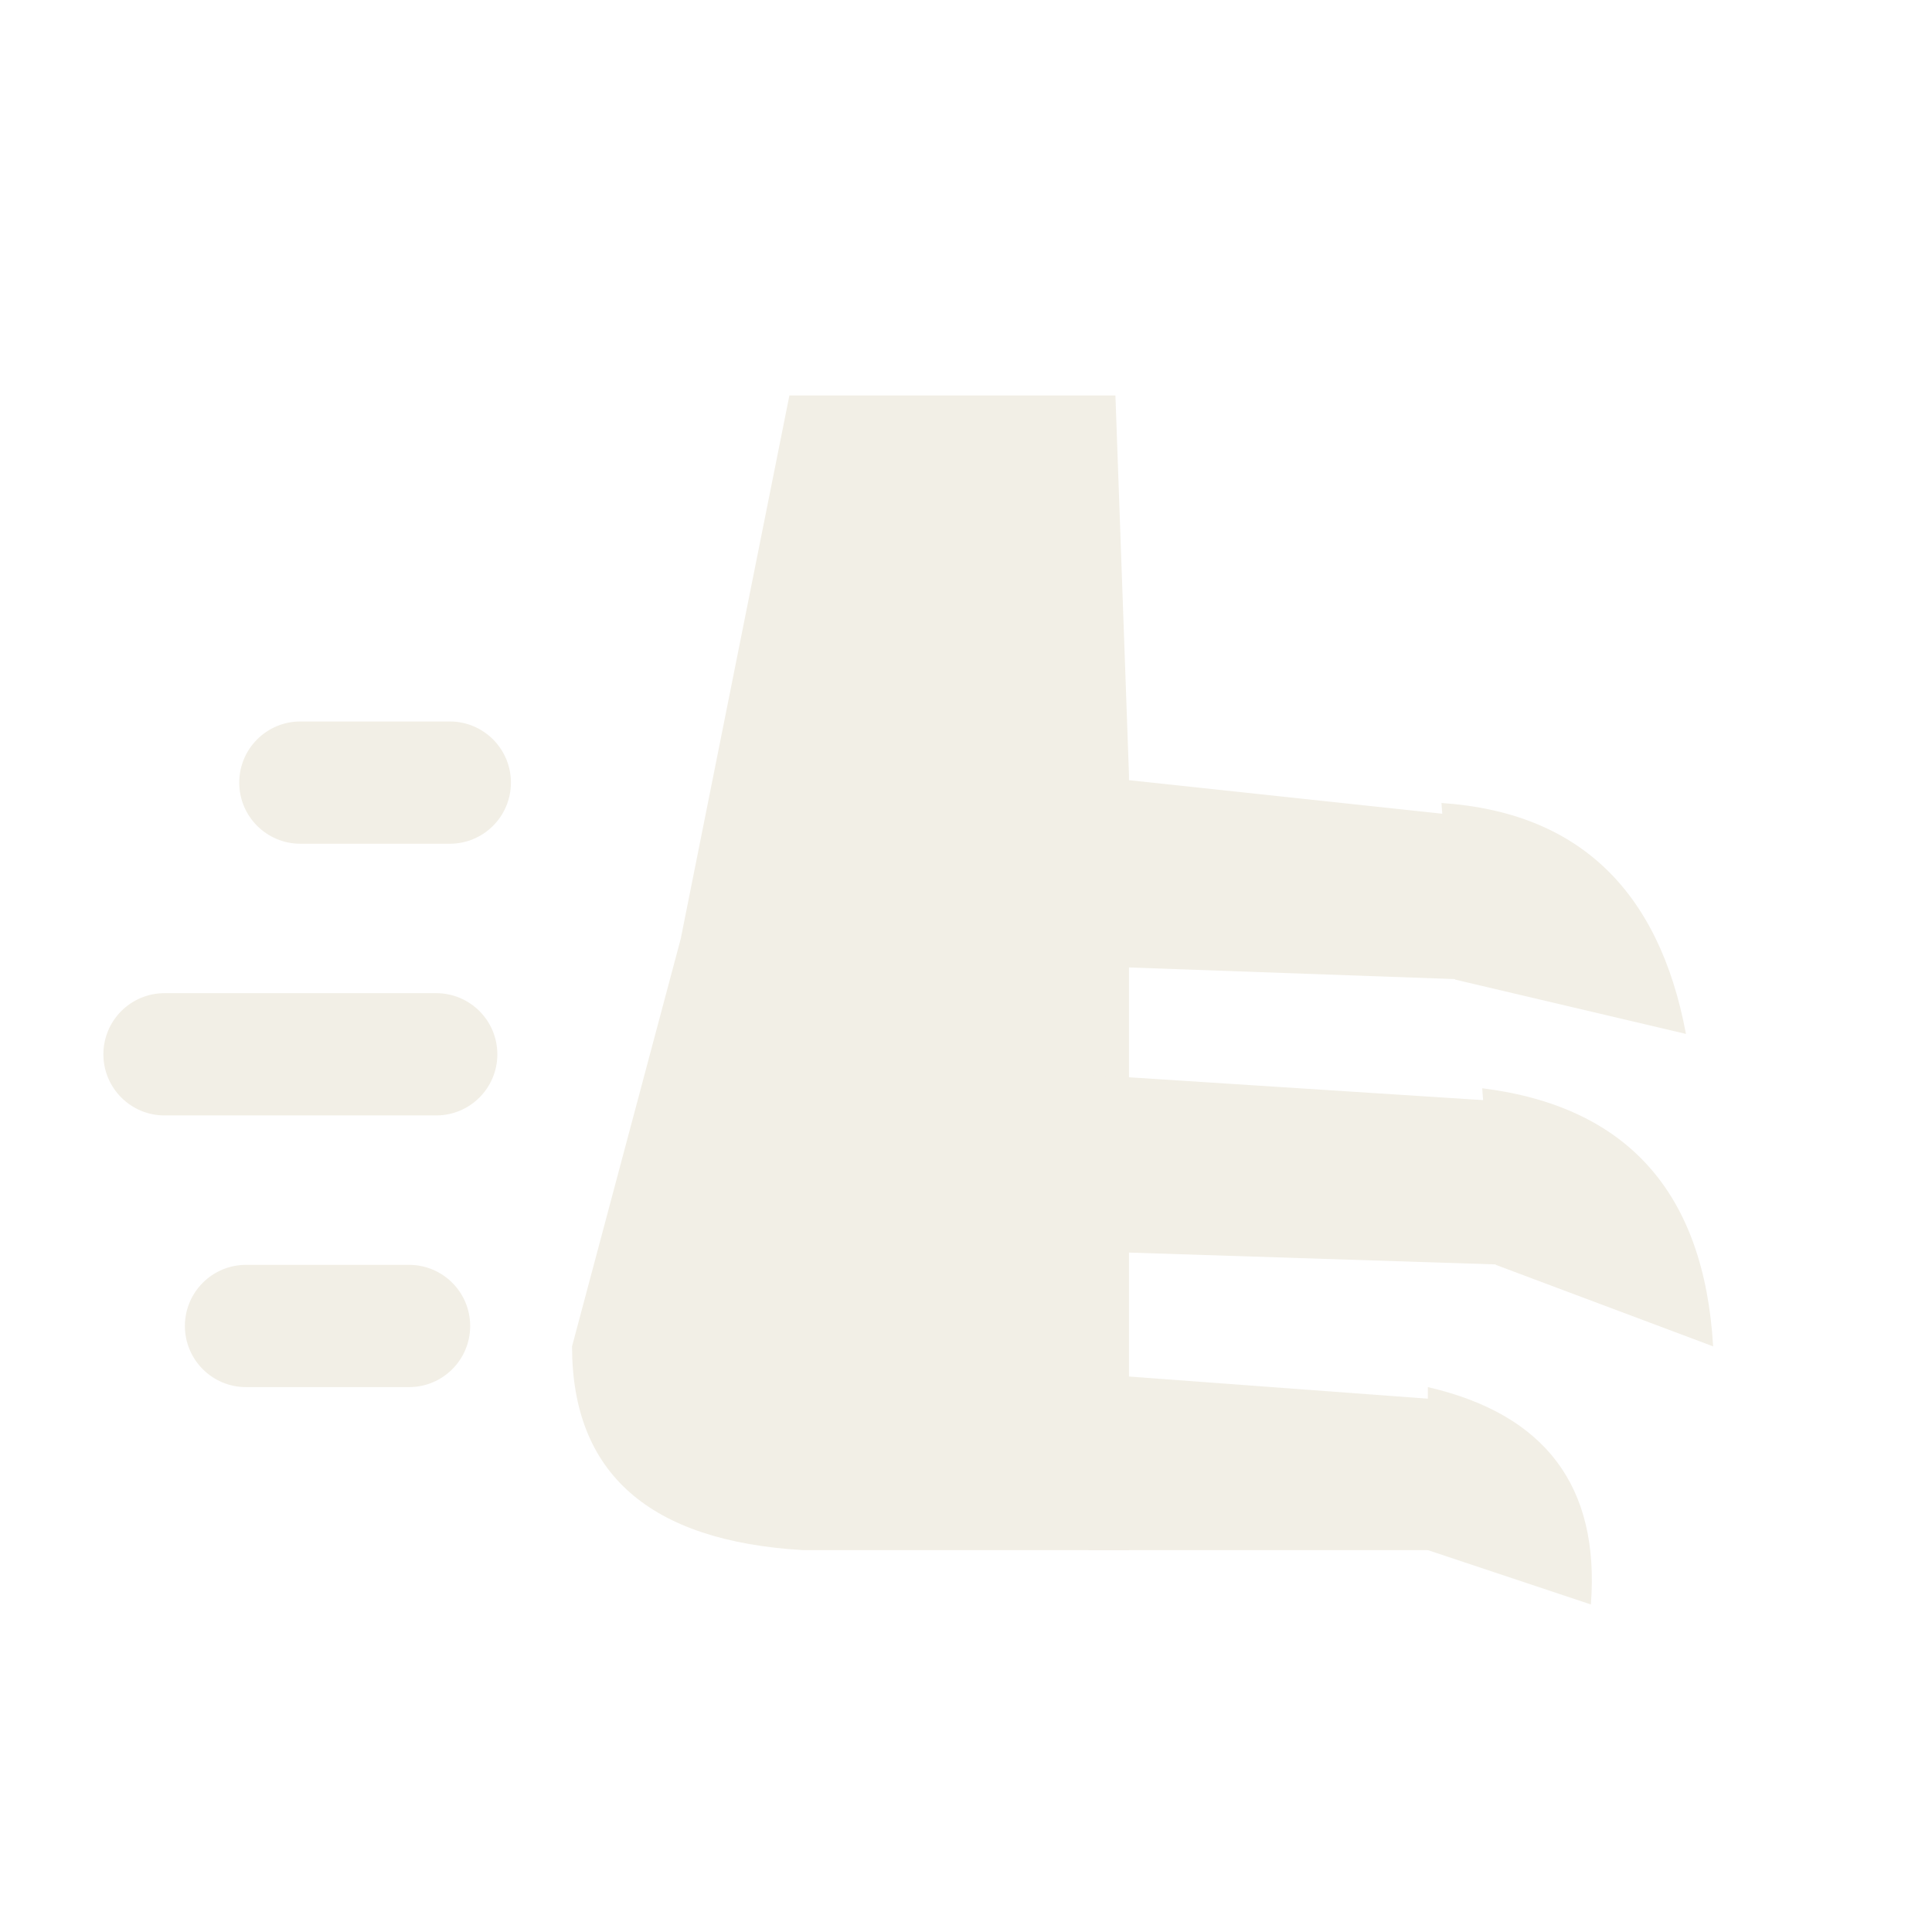
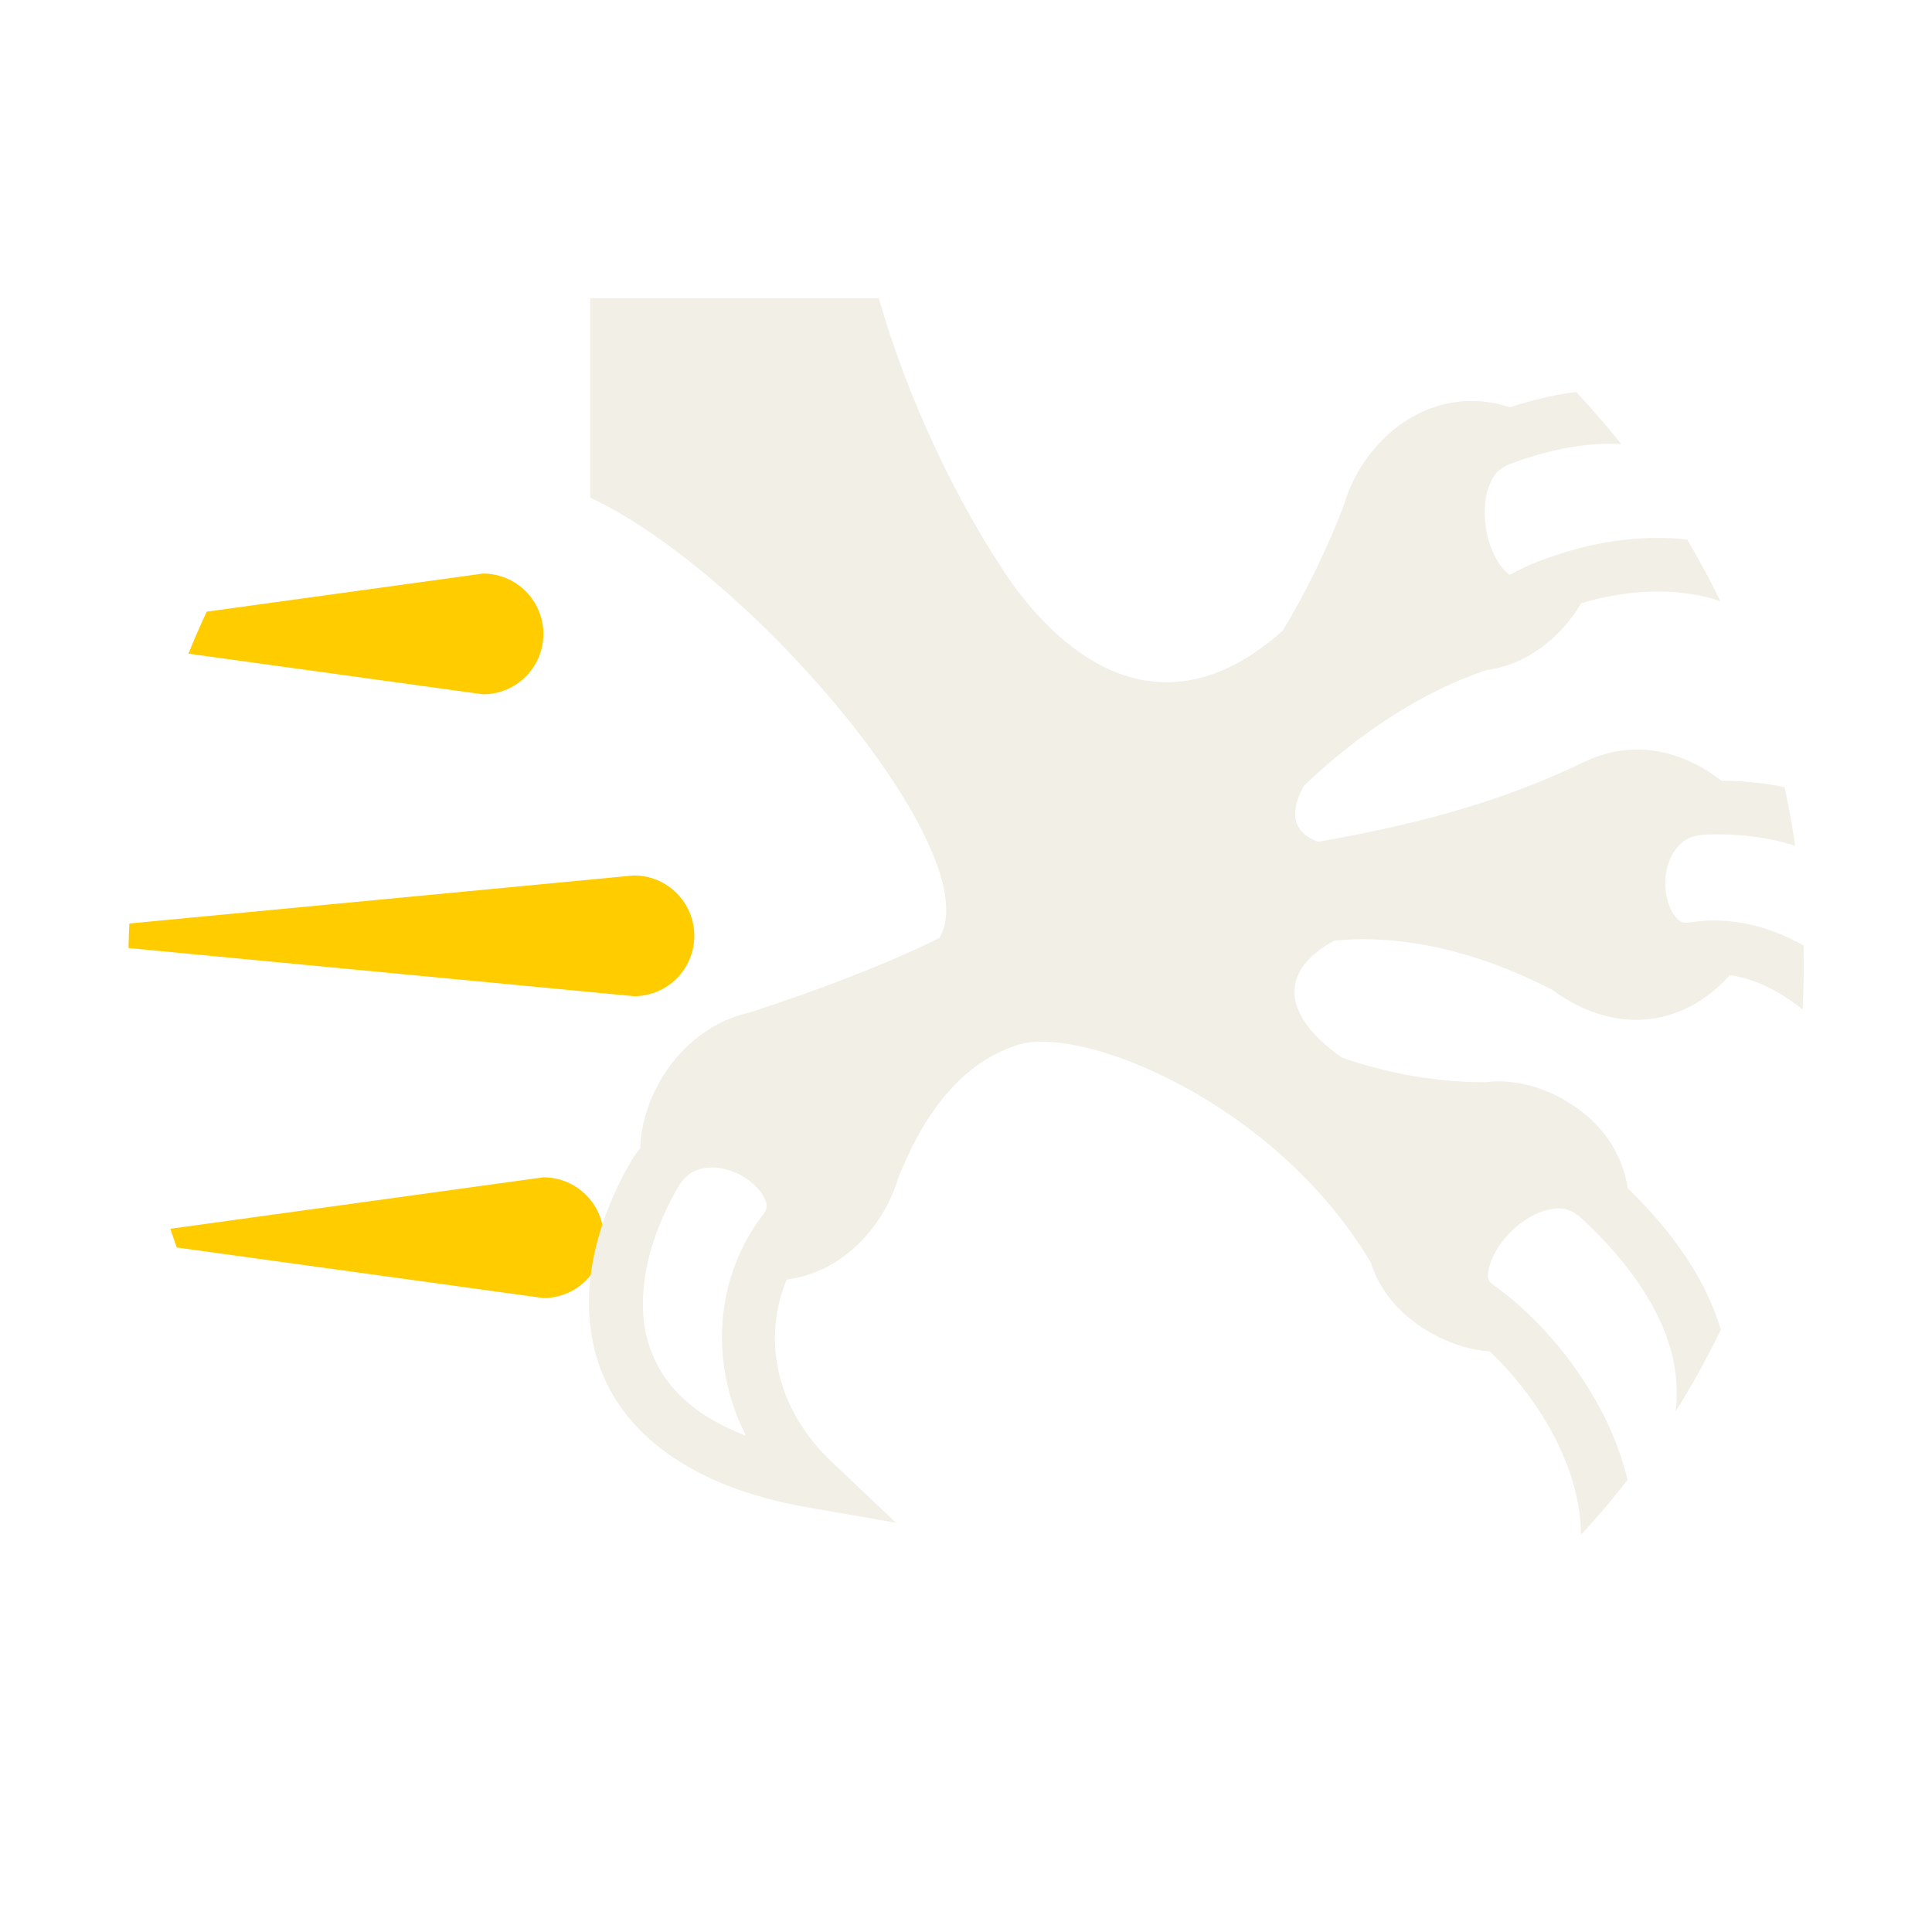
<svg xmlns="http://www.w3.org/2000/svg" width="256" height="256" viewBox="0 0 256 256">
-   <g transform="translate(128 128) scale(0.9) translate(-128 -128)">
-     <path fill="#f2efe6" d="M 102 44 L 150 44 L 152 100 L 152 214 L 104 214 Q 70 212 70 184 L 86 124 Z" />
-     <path fill="#f2efe6" d="M 146 100 L 202 106 L 202 130 L 146 128 Z M 146 144 L 208 148 L 208 172 L 146 170 Z       M 146 188 L 200 192 L 200 214 L 146 214 Z" />
-     <path fill="#f2efe6" d="M 198 104 Q 228 106 234 138 L 200 130 Z M 204 146 Q 236 150 238 184 L 206 172 Z       M 196 190 Q 222 196 220 222 L 196 214 Z" />
-     <path fill="#f2efe6" d="M 30 92 L 52 92 A 9 9 0 0 1 52 110 L 30 110 A 9 9 0 0 1 30 92 Z       M 10 132 L 50 132 A 9 9 0 0 1 50 150 L 10 150 A 9 9 0 0 1 10 132 Z       M 22 172 L 46 172 A 9 9 0 0 1 46 190 L 22 190 A 9 9 0 0 1 22 172 Z" />
+   <defs>
+     <clipPath id="disc">
+       <circle cx="128" cy="128" r="111" />
+     </clipPath>
+   </defs>
+   <g clip-path="url(#disc)">
+     <g fill="#ffcc00">
+       <path d="M 6 84 L 64.0 76.0 A 8.0 8.0 0 0 1 64.0 92.0 Z" />
+       <path d="M 0 124 L 84.0 116.0 A 8.0 8.0 0 0 1 84.0 132.0 Z" />
+       <path d="M 14 164 L 72.0 156.0 A 8.0 8.0 0 0 1 72.0 172.0 Z" />
+     </g>
+     <path fill="#f2efe6" d="M16.313 14.53v69.5c56.5 26.487 139.512 124.756 121.718 153.626-19.937 9.72-41.66 17.936-66.28 26-2.74.592-5.4 1.456-7.938 2.563-.2.063-.393.122-.593.186l.06.063c-16.915 7.643-28.78 25.936-29.53 44.436-1.172 1.432-2.247 2.977-3.22 4.656-12.052 20.84-19.215 46.52-11.31 70.313 7.903 23.793 31.383 43.1 73.28 50.344l30.438 5.28-22.407-21.25c-20.598-19.52-23.79-44.37-15.655-63.563 18.564-2.293 33.263-17.314 38.72-34.906.024-.082.036-.166.06-.25 8.305-21.175 21.293-40.217 41.876-46.686 22.197-6.978 89.432 19.79 122.907 75.75 3.1 9.693 9.968 18.606 21.594 25.03 6.867 3.795 13.592 5.702 19.97 6.126 8.03 7.63 16.105 17.703 22 28.75 8.26 15.478 12.246 32.53 8.22 48.22l-7.69 29.936L375.5 468c31.637-28.45 41.573-57.794 37.438-83.563-3.873-24.125-18.826-44.065-34.813-59.562-1.898-12.118-8.972-23.538-22.813-31.188-8.148-4.503-16.148-6.32-23.656-6.062-1.087.037-2.153.128-3.22.25-15.68.117-33.815-2.788-50.155-8.656-22.188-15.804-20.717-30.904-2.405-40.72 27.434-2.626 54.565 6.108 76 17.22 1.972 1.488 4.116 2.886 6.47 4.186 22.067 12.198 42.575 5.148 55.31-9.344 7.79 1.084 15.55 4.598 23.126 10.188 11.023 8.13 21.213 20.634 28.75 34.78l10.314 19.376 6.812-20.875c13.164-40.43 7.03-70.206-10.312-88.31-15.176-15.843-37.005-22.188-58.344-22.907-1.065-.036-2.126-.026-3.188-.032-2.17-1.725-4.56-3.342-7.218-4.81-8.15-4.505-16.15-6.32-23.656-6.064-5.92.203-11.534 1.71-16.657 4.188v-.063c-31.524 15.287-62.228 22.54-93.155 28.032-8.008-3.035-10.557-9.02-5.03-19.437 18.92-18.164 41.107-32.81 63.53-40.375 14.174-1.885 26.066-11.202 33.25-23.375 8.486-2.544 18.056-4.173 27.375-4.094 15.366.133 29.59 4.525 39.406 15.19l21.25 23.093-5.156-30.938C437.927 83.1 420.128 60.11 397.812 51.22c-8.368-3.336-17.006-4.73-25.625-4.782-12.06-.075-24.05 2.494-35.125 6.093-4.27-1.392-8.473-2.1-12.53-2.186-19.13-.41-35.312 12.694-42.876 29.437-.007.023-.023.042-.03.064-1.04 2.307-1.898 4.674-2.595 7.094-5.9 15.37-13 29.872-21.217 43.5-34.96 31.232-68.095 19.003-93.688-15.5C144.333 86.56 126.908 49.45 116.97 14.53H16.312zm355.562 50.72c6.738 0 13.2 1.02 19.03 3.344 11.852 4.722 22.592 14.762 29.783 35.687-9.974-4.213-20.77-6.096-31.282-6.186-13.213-.113-26.044 2.423-37.344 6.375-7.2 2.276-11.68 4.717-13.687 5.78-1.934 1.022-1.256 1.004-3.313-.97-2.056-1.972-4.744-6.765-5.968-12.28-1.225-5.515-1.122-11.635.344-16.094 1.465-4.458 3.59-7.103 7.812-8.656h.03v-.03c11.348-4.18 23.366-6.97 34.595-6.97zm37.594 136.22c19.194-.013 38.09 5.407 49.374 17.186 9.58 10.002 15.108 25.212 11.03 49.344-6.486-8.54-13.78-16.22-22-22.28-13.878-10.24-30.478-16.22-47.687-13.595-3.116.475-4.042-.14-5.78-2.375-1.74-2.234-3.21-6.56-3.22-11.094-.01-4.532 1.365-9.054 3.657-12.03 2.292-2.978 5.123-4.878 10.78-5.095 1.28-.048 2.565-.06 3.845-.06zM59.22 317.624c3.08.093 6.475 1.018 9.5 2.625 4.03 2.143 7.17 5.456 8.31 8 1.142 2.544 1.28 3.574-.624 6.063-16 20.908-19.083 50.772-5.78 76.843-20.013-7.685-29.596-18.962-33.657-31.187-5.486-16.512-.514-37.32 9.75-55.064 2.824-4.885 5.83-6.467 9.56-7.094.934-.156 1.912-.218 2.94-.187zm294.56 14.28c2.927-.057 5.47.902 8.376 3.595 15.526 14.38 29.208 32.532 32.313 51.875 2.357 14.692-.622 30.766-14.658 48.875-1.51-12.203-5.664-23.978-11.312-34.563-9.762-18.294-23.688-33.48-37.156-43.062-2.18-1.55-2.332-2.312-1.656-5.78.675-3.47 3.433-8.554 7.468-12.626 4.035-4.074 9.182-7.07 13.53-7.94 1.09-.216 2.12-.354 3.095-.374z" transform="translate(72 34) scale(0.38)" />
  </g>
</svg>
